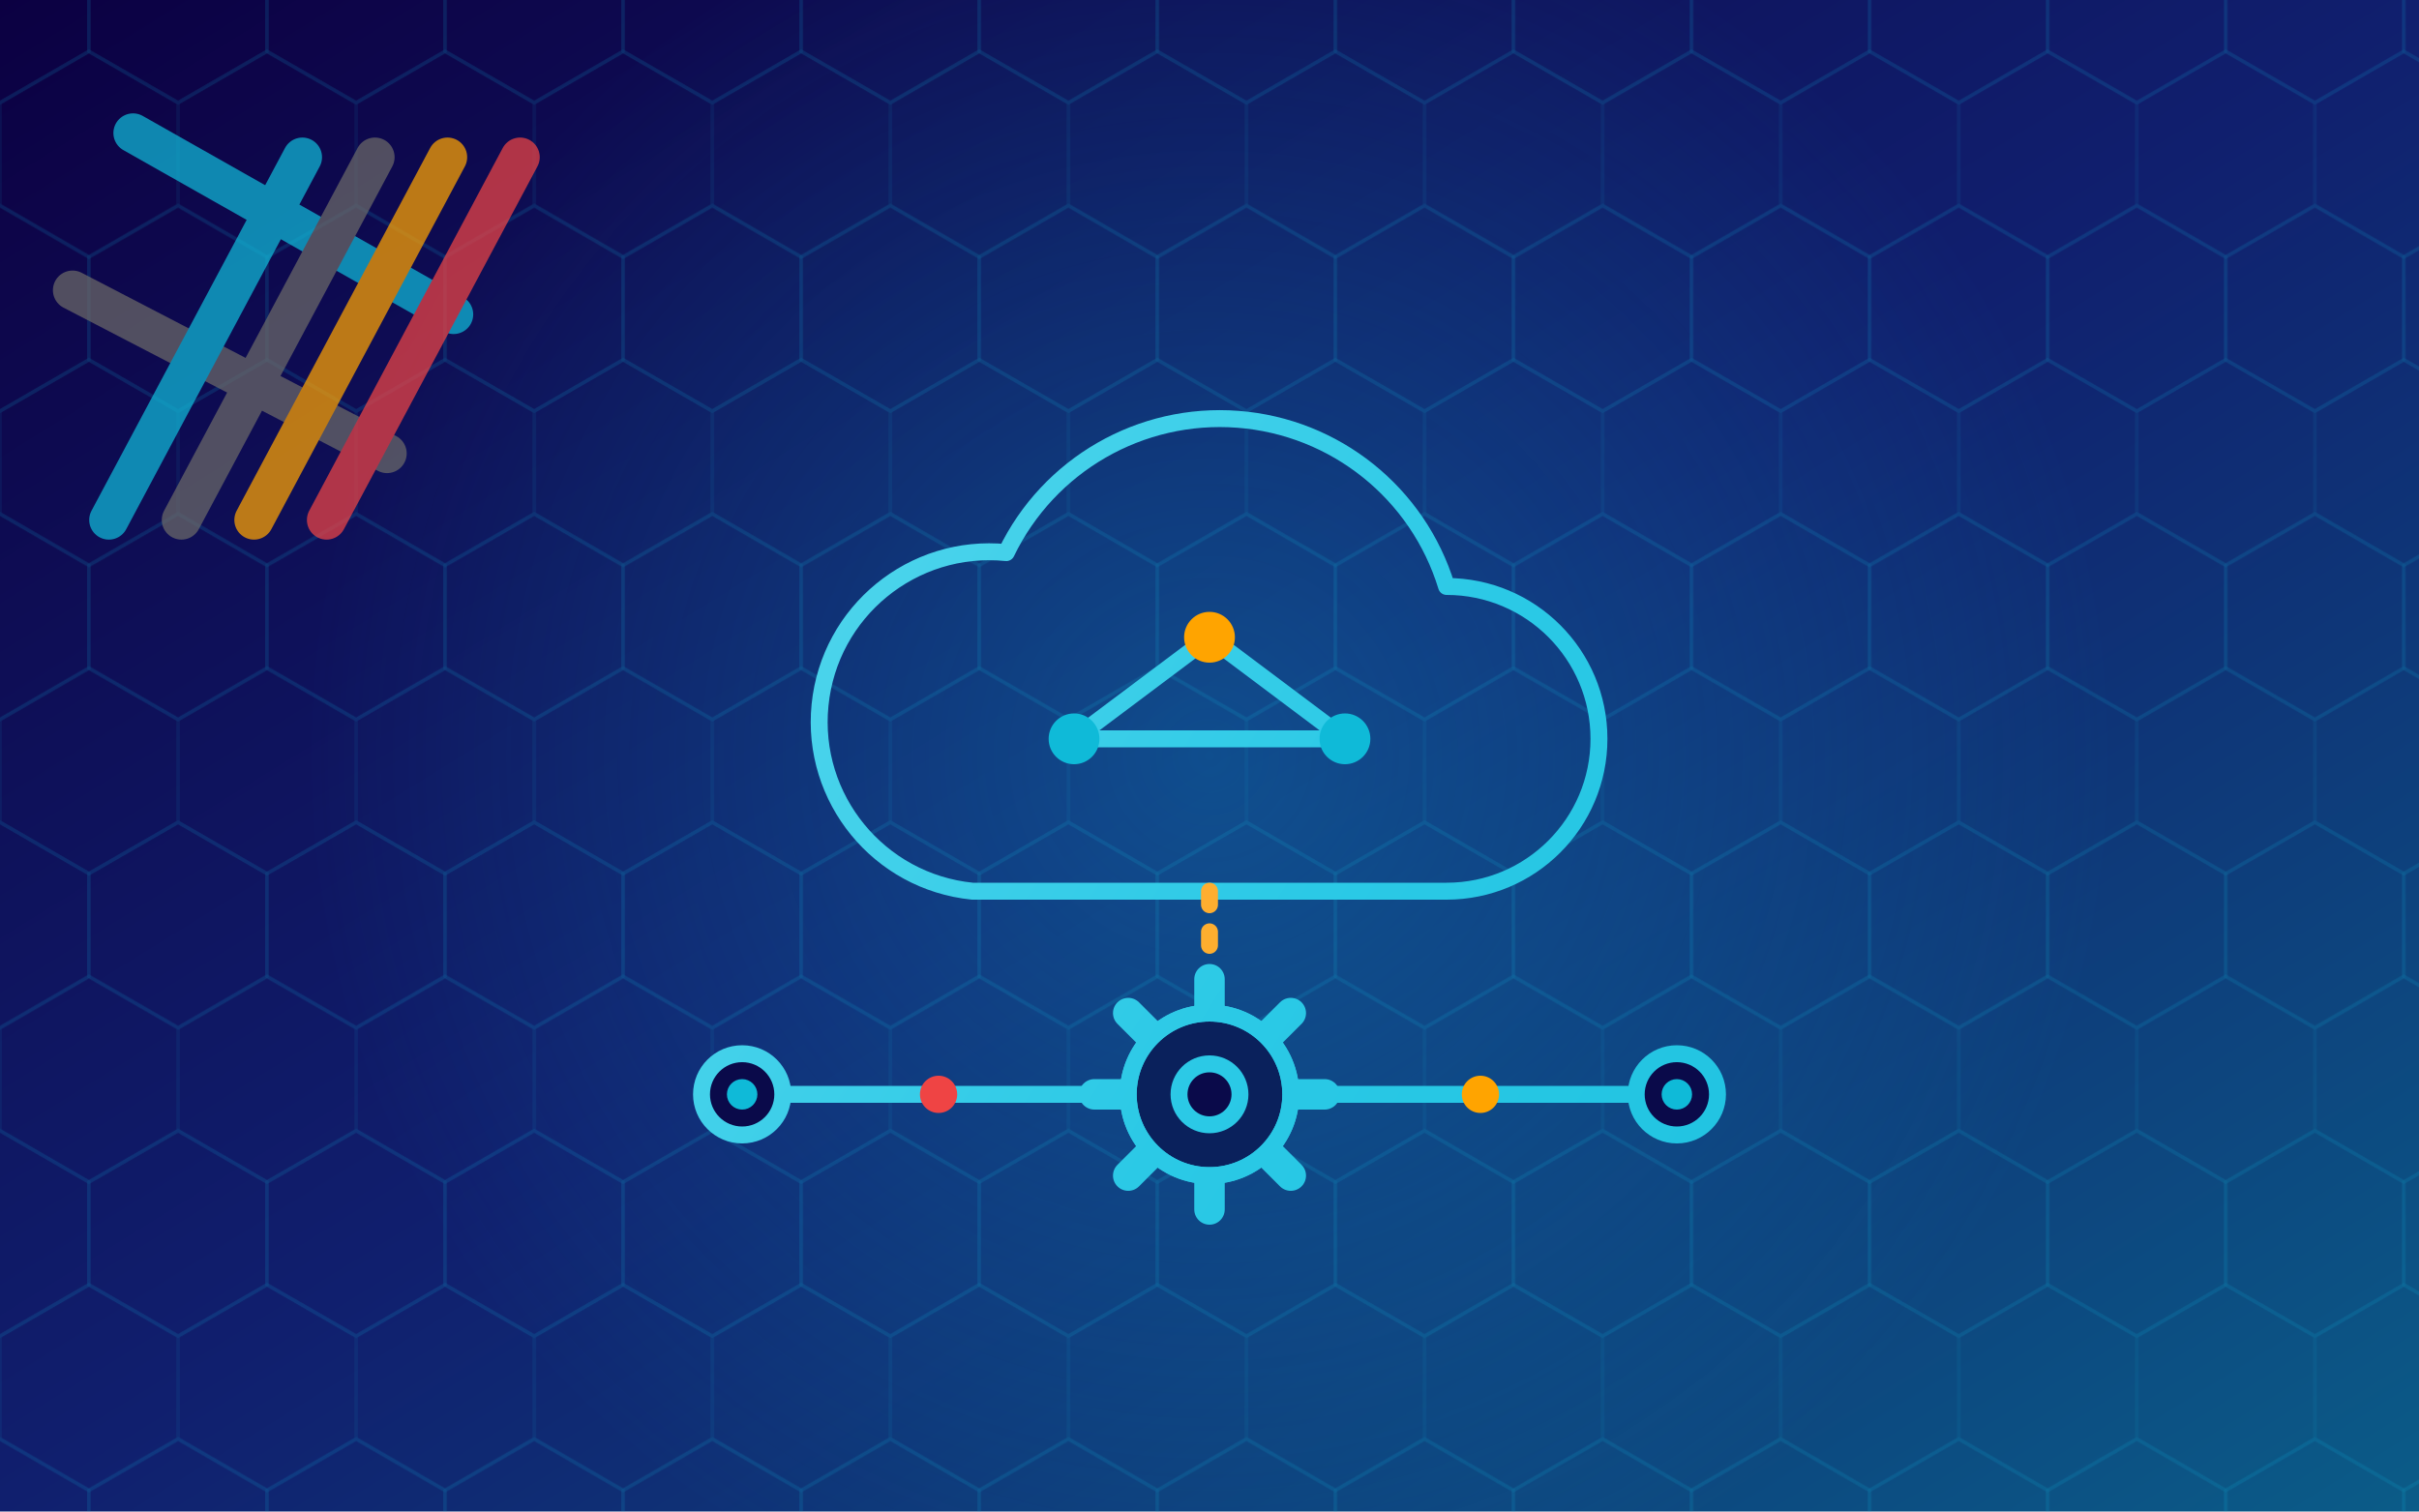
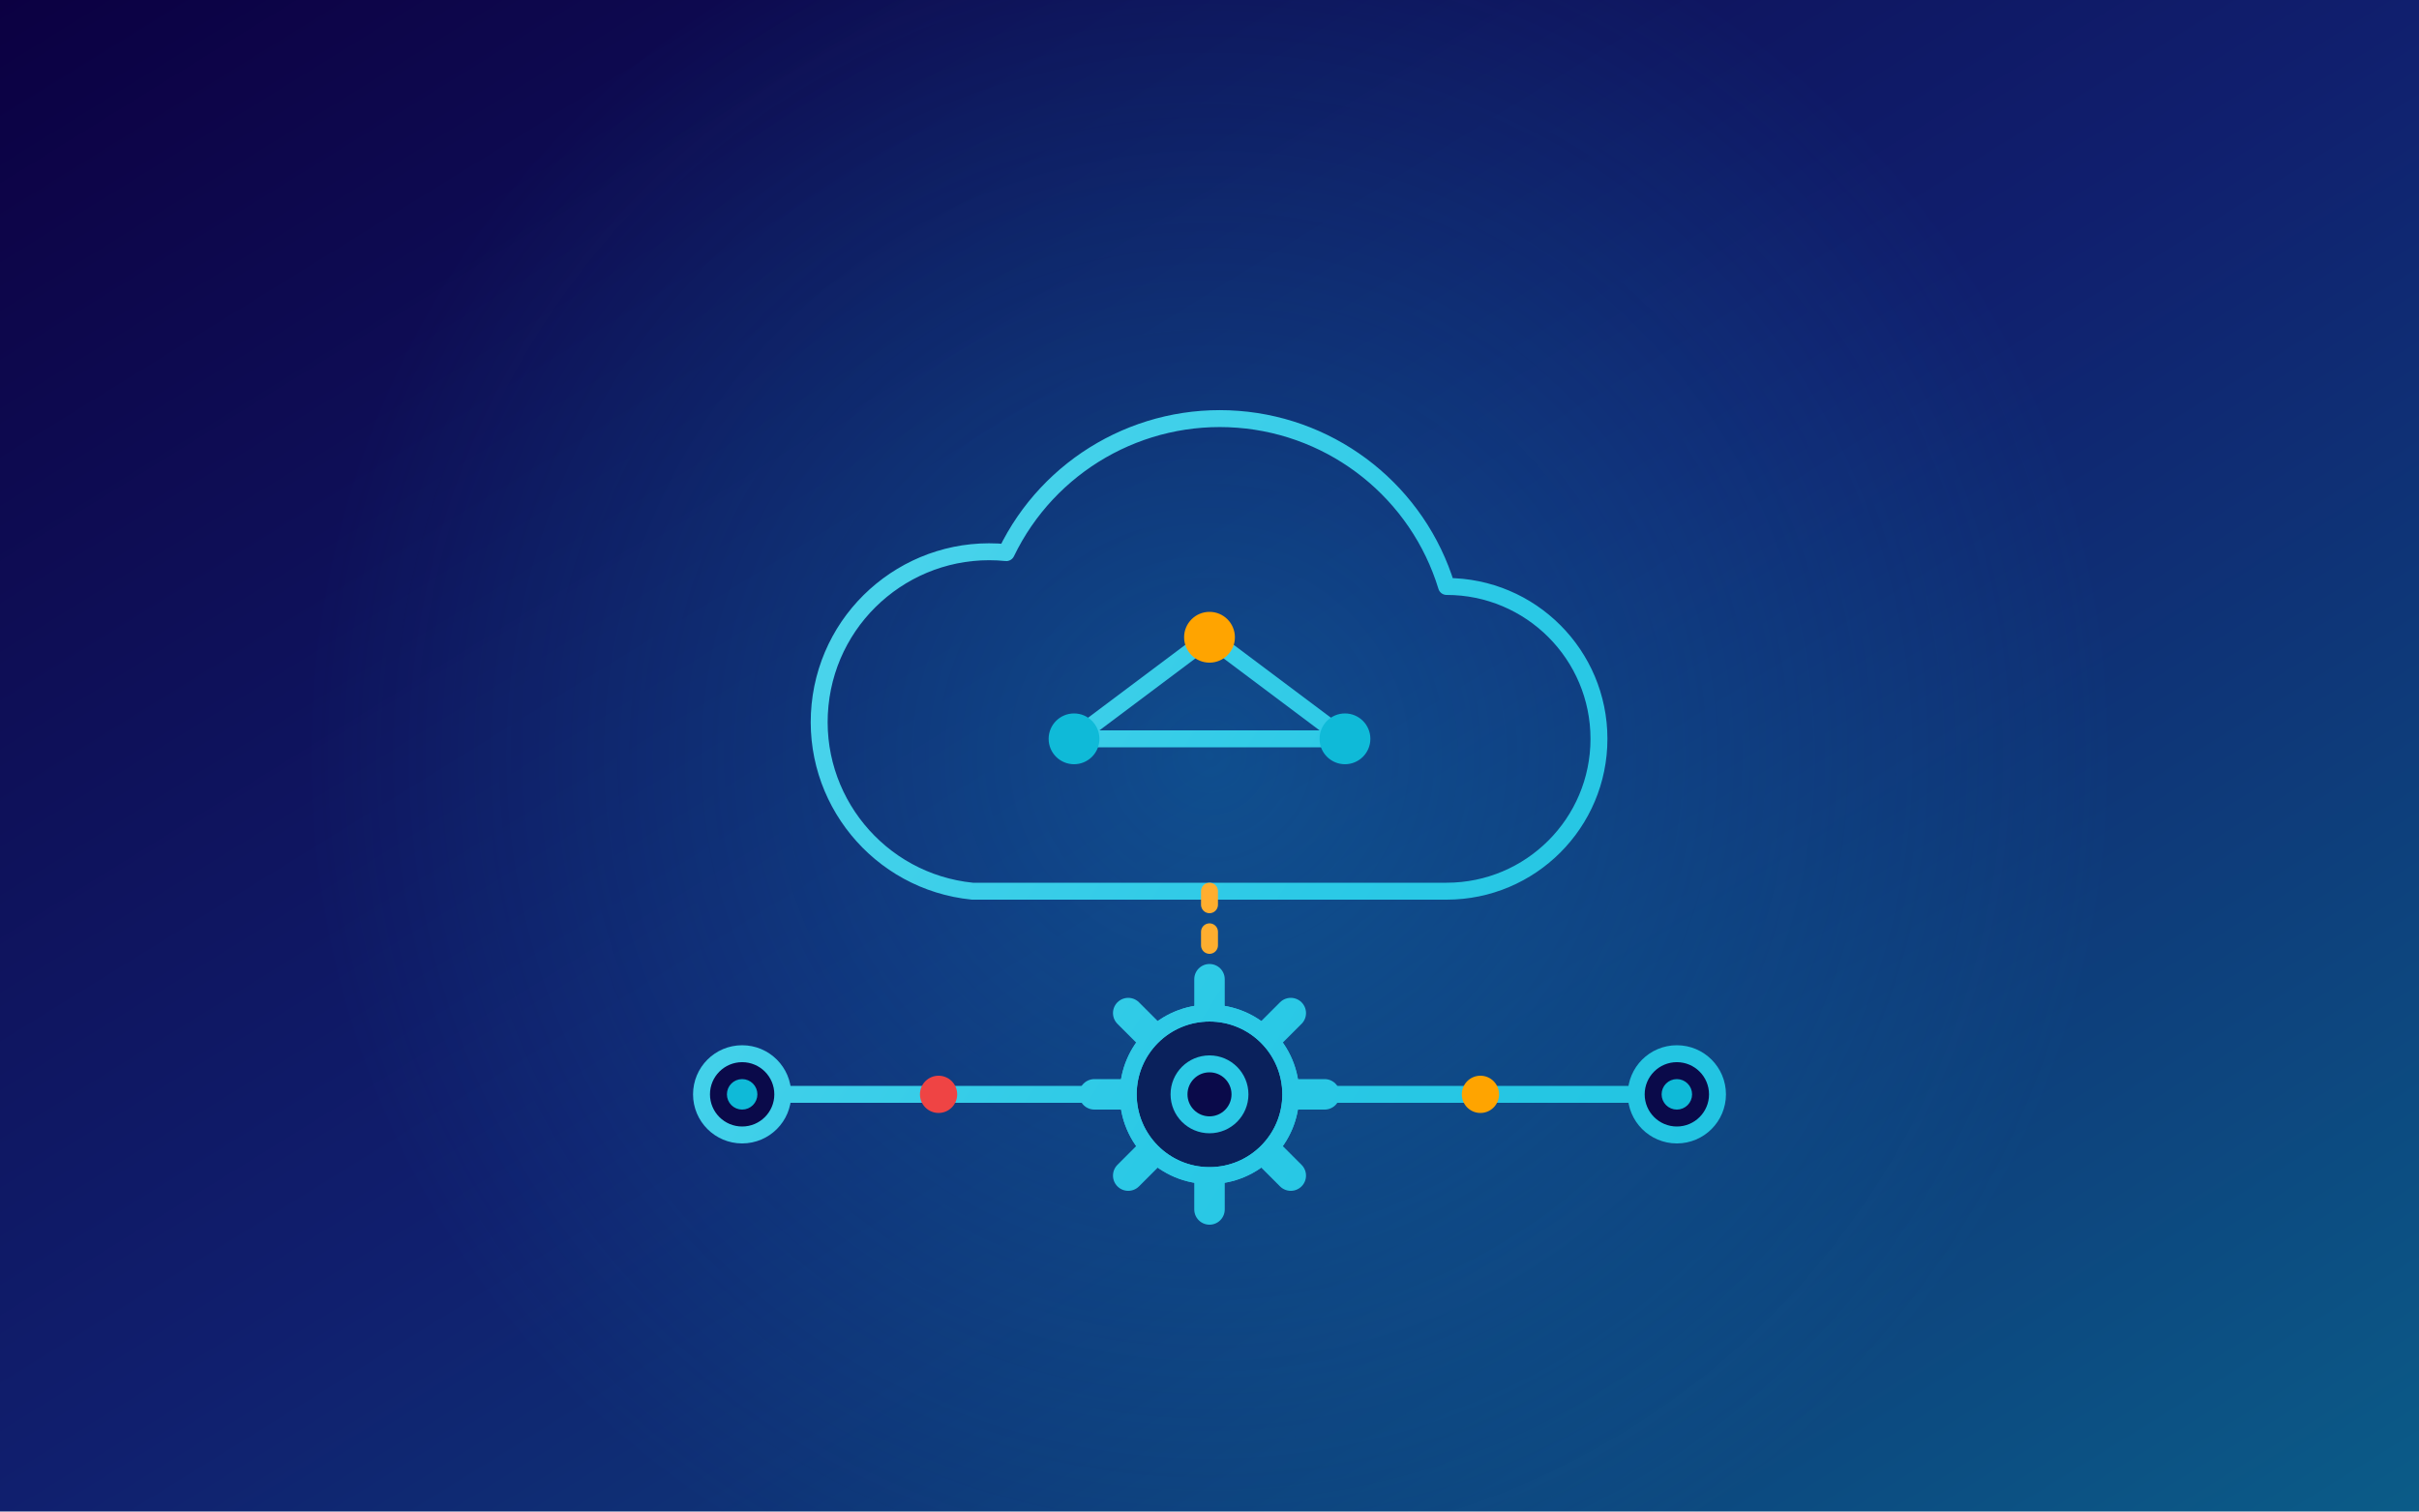
<svg xmlns="http://www.w3.org/2000/svg" viewBox="0 0 800 500" role="img" aria-label="Cloud integration and management">
  <defs>
    <linearGradient id="bg" x1="0" y1="0" x2="1" y2="1">
      <stop offset="0" stop-color="#0C0042" />
      <stop offset="0.5" stop-color="#101F6E" />
      <stop offset="1" stop-color="#0B5C88" />
    </linearGradient>
    <linearGradient id="gS" gradientUnits="userSpaceOnUse" x1="0" y1="0" x2="800" y2="500">
      <stop offset="0" stop-color="#8FEAF7" />
      <stop offset="0.55" stop-color="#2BC9E6" />
      <stop offset="1" stop-color="#0FBAD8" />
    </linearGradient>
    <linearGradient id="gO" gradientUnits="userSpaceOnUse" x1="0" y1="0" x2="800" y2="500">
      <stop offset="0" stop-color="#FFE29A" />
      <stop offset="0.5" stop-color="#FFB02E" />
      <stop offset="1" stop-color="#F58B3A" />
    </linearGradient>
    <radialGradient id="glC" cx="0.5" cy="0.5" r="0.5">
      <stop offset="0" stop-color="#0FBAD8" stop-opacity="0.30" />
      <stop offset="1" stop-color="#0FBAD8" stop-opacity="0" />
    </radialGradient>
    <radialGradient id="glO" cx="0.5" cy="0.5" r="0.5">
      <stop offset="0" stop-color="#FFA400" stop-opacity="0.24" />
      <stop offset="1" stop-color="#FFA400" stop-opacity="0" />
    </radialGradient>
-     <pattern id="hx" width="58.89" height="102" patternUnits="userSpaceOnUse">
-       <g fill="none" stroke="#0FBAD8" stroke-opacity="0.08" stroke-width="1.2">
-         <polygon points="0.0,-34.0 29.4,-17.0 29.4,17.0 0.0,34.0 -29.4,17.0 -29.4,-17.0" />
-         <polygon points="58.9,-34.0 88.3,-17.0 88.3,17.0 58.9,34.0 29.4,17.0 29.4,-17.0" />
-         <polygon points="0.0,68.0 29.4,85.0 29.4,119.0 0.0,136.0 -29.4,119.0 -29.4,85.0" />
-         <polygon points="58.9,68.0 88.3,85.0 88.3,119.0 58.9,136.0 29.4,119.0 29.4,85.0" />
-         <polygon points="29.4,17.0 58.9,34.0 58.9,68.0 29.4,85.0 0.0,68.0 0.0,34.0" />
-       </g>
-     </pattern>
  </defs>
  <rect width="800" height="500" fill="url(#bg)" />
-   <rect width="800" height="500" fill="url(#hx)" />
  <circle cx="400" cy="250.0" r="300.0" fill="url(#glC)" />
-   <g stroke-linecap="round" stroke-width="13" opacity="0.72" fill="none">
-     <line x1="24" y1="96" x2="128" y2="150" stroke="#6B6A68" />
-     <line x1="44" y1="44" x2="150" y2="104" stroke="#0FBAD8" />
-     <line x1="36" y1="172" x2="100" y2="52" stroke="#0FBAD8" />
-     <line x1="60" y1="172" x2="124" y2="52" stroke="#6B6A68" />
-     <line x1="84" y1="172" x2="148" y2="52" stroke="#FFA400" />
-     <line x1="108" y1="172" x2="172" y2="52" stroke="#EF4444" />
-   </g>
  <g transform="translate(400 250.0) scale(1.12) translate(-400 -250.0)">
    <g fill="none" stroke="url(#gS)" stroke-width="5" stroke-linecap="round" stroke-linejoin="round">
      <path d="M330 290H470A45 45 0 0 0 470 200A70 70 0 0 0 340 190A50 50 0 0 0 330 290Z" fill="none" />
      <line x1="360" y1="245" x2="400" y2="215" />
      <line x1="400" y1="215" x2="440" y2="245" />
      <line x1="360" y1="245" x2="440" y2="245" />
      <circle cx="360" cy="245" r="7" fill="#0FBAD8" stroke="#0FBAD8" stroke-width="1" />
      <circle cx="400" cy="215" r="7" fill="#FFA400" stroke="#FFA400" stroke-width="1" />
      <circle cx="440" cy="245" r="7" fill="#0FBAD8" stroke="#0FBAD8" stroke-width="1" />
      <line x1="400" y1="290" x2="400" y2="312" stroke="url(#gO)" stroke-dasharray="4 8" />
      <line x1="270" y1="350" x2="364" y2="350" />
      <line x1="436" y1="350" x2="530" y2="350" />
      <circle cx="320" cy="350" r="5" fill="#EF4444" stroke="#EF4444" stroke-width="1" />
      <circle cx="480" cy="350" r="5" fill="#FFA400" stroke="#FFA400" stroke-width="1" />
      <circle cx="262" cy="350" r="12" fill="#0A0A4A" />
      <circle cx="538" cy="350" r="12" fill="#0A0A4A" />
      <circle cx="262" cy="350" r="4" fill="#0FBAD8" stroke="#0FBAD8" stroke-width="1" />
      <circle cx="538" cy="350" r="4" fill="#0FBAD8" stroke="#0FBAD8" stroke-width="1" />
      <line x1="424.0" y1="350.0" x2="434.0" y2="350.0" stroke-width="9" />
      <line x1="417.0" y1="367.0" x2="424.0" y2="374.0" stroke-width="9" />
      <line x1="400.0" y1="374.0" x2="400.0" y2="384.0" stroke-width="9" />
      <line x1="383.0" y1="367.0" x2="376.0" y2="374.0" stroke-width="9" />
      <line x1="376.0" y1="350.0" x2="366.0" y2="350.0" stroke-width="9" />
      <line x1="383.0" y1="333.0" x2="376.0" y2="326.0" stroke-width="9" />
      <line x1="400.0" y1="326.0" x2="400.0" y2="316.0" stroke-width="9" />
      <line x1="417.0" y1="333.0" x2="424.0" y2="326.0" stroke-width="9" />
      <circle cx="400" cy="350" r="24" fill="#0A0A4A" />
      <circle cx="400" cy="350" r="24" fill="rgba(15,186,216,0.13)" />
      <circle cx="400" cy="350" r="9" fill="#0A0A4A" />
    </g>
  </g>
</svg>
